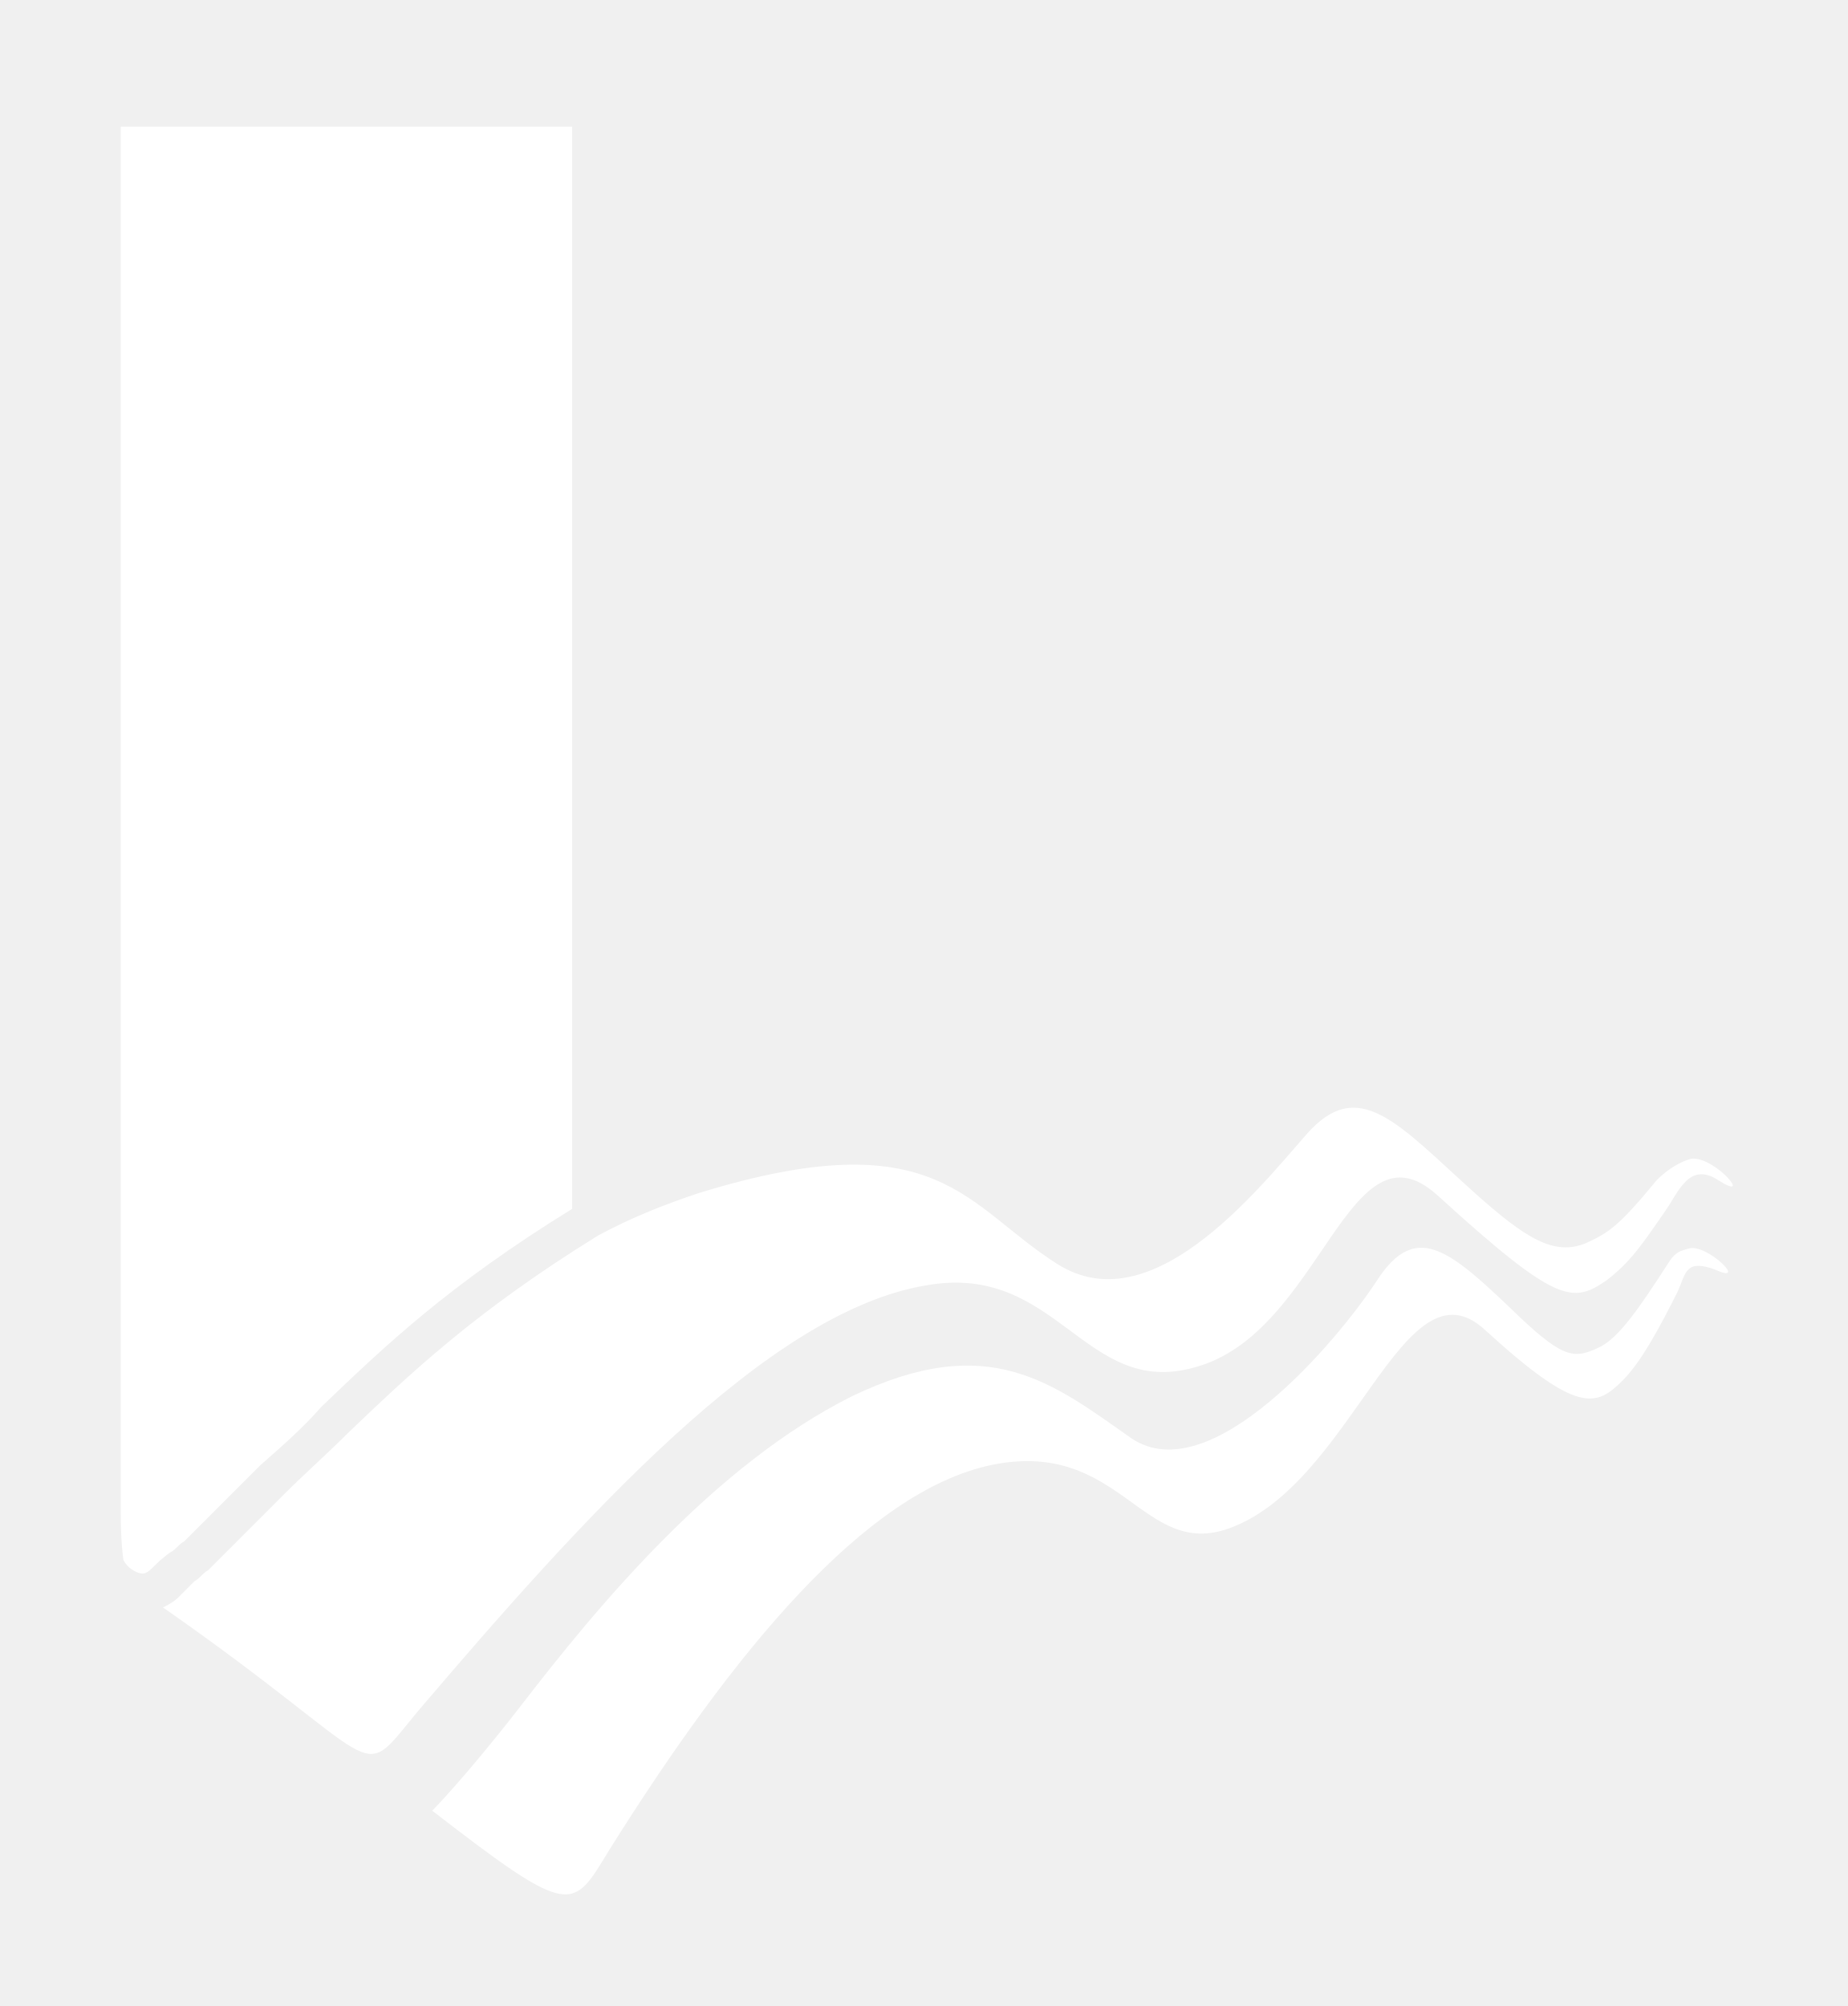
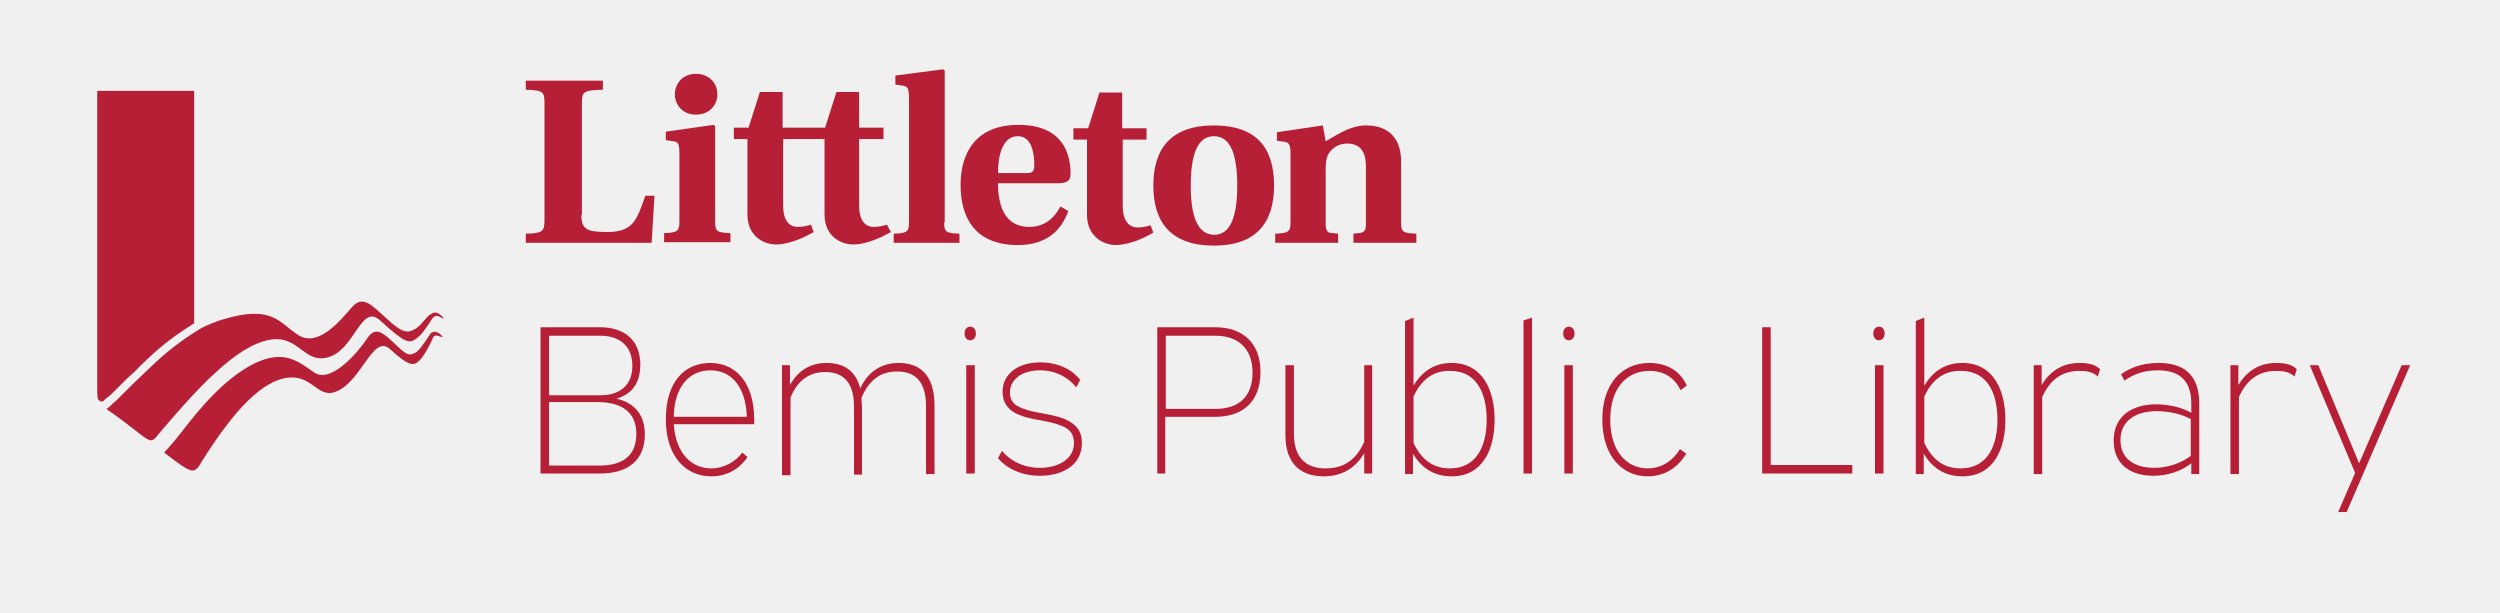
- <svg xmlns="http://www.w3.org/2000/svg" version="1.1" id="Layer_1" width="70" height="76">
-   <defs id="defs3" />
-   <g id="g3" transform="translate(4.57478)" style="fill:#ffffff;fill-opacity:1">
-     <path class="st0" d="m 59.5,43.9 c -0.4,0.1 -0.9,0.4 -1.3,0.8 -1.4,1.7 -1.8,2 -2.7,2.4 -1.2,0.5 -2.3,-0.2 -4.2,-1.9 -2.9,-2.6 -4.4,-4.5 -6.4,-2.2 -2,2.3 -5.9,7.1 -9.4,4.9 C 32,45.7 31,42.4 21.9,45.2 c -1.2,0.4 -2.5,0.9 -3.8,1.6 -4.7,2.9 -7.2,5.3 -9.5,7.5 -0.8,0.8 -1.6,1.5 -2.4,2.3 -0.3,0.3 -1,1 -1.6,1.6 -0.5,0.5 -1,1 -1.3,1.3 -0.2,0.1 -0.3,0.3 -0.5,0.4 -0.2,0.2 -0.4,0.4 -0.6,0.6 -0.2,0.2 -0.4,0.3 -0.6,0.4 8.6,6 7.3,6.8 9.6,4 6.3,-7.4 13.3,-15.2 19.3,-16.2 5,-0.9 6,4.3 10.2,3.1 4.8,-1.3 5.8,-9.6 9.2,-6.5 4.5,4.1 5.1,4.1 6.4,3.2 0.9,-0.7 1.3,-1.3 2.2,-2.6 0.5,-0.7 0.9,-1.9 2,-1.2 1.4,0.9 -0.1,-0.9 -1,-0.8 z" id="path1" style="fill:#ffffff;fill-opacity:1" />
-     <path class="st0" d="m 59.4,47.3 c -0.3,0.1 -0.5,0.1 -0.8,0.6 -1.1,1.7 -1.8,2.7 -2.5,3.1 -1,0.5 -1.4,0.5 -3.1,-1.1 -2.6,-2.5 -3.9,-3.7 -5.4,-1.4 -1.5,2.3 -6.3,8 -9.3,6 -3,-2.1 -5.4,-4.1 -10.6,-1.6 -5.2,2.6 -9.6,7.9 -12.6,11.8 -2.1,2.7 -3.3,3.9 -3.3,3.9 5.3,4.1 5.3,3.8 6.7,1.5 4.7,-7.5 9.7,-13.6 14.5,-14.6 4.9,-1 5.7,3.6 9,2.4 4.7,-1.7 6.6,-10.4 9.7,-7.5 3.5,3.2 4.2,2.9 5.2,1.9 0.7,-0.7 1.4,-2 2.1,-3.4 0.3,-0.7 0.3,-1.2 1.4,-0.8 1.3,0.6 -0.3,-1 -1,-0.8 z" id="path2" style="fill:#ffffff;fill-opacity:1" />
-     <path class="st0" d="m 0.7,59.6 c 0.1,0 0.2,0.1 0.5,-0.2 C 1.4,59.2 1.6,59 1.9,58.8 2.1,58.7 2.2,58.5 2.4,58.4 2.6,58.2 3.1,57.7 3.6,57.2 4.3,56.5 5,55.8 5.3,55.5 6.1,54.8 6.9,54.1 7.6,53.3 10,51 12.4,48.7 17.1,45.8 V 4.8 H 0 v 52.5 c 0,0.2 0,1.1 0.1,1.8 0.1,0.2 0.3,0.4 0.6,0.5 z" id="path3" style="fill:#ffffff;fill-opacity:1" />
+ <svg xmlns="http://www.w3.org/2000/svg" version="1.1" id="svg1" width="441" height="108">
+   <defs id="defs1" />
+   <g id="g59" transform="translate(17.14782,11.22554)" style="fill:#b71f36;fill-opacity:1">
+     <g id="g56" style="fill:#b71f36;fill-opacity:1">
+       <g id="g48" style="fill:#b71f36;fill-opacity:1">
+         <g id="g47" style="fill:#b71f36;fill-opacity:1">
+           <path class="st0" d="m 88.7,46.5 c 4.2,0 7.1,2.2 7.1,6.6 0,3.3 -1.5,5.2 -4.2,6 3.1,0.7 5,2.8 5,6.3 0,4.4 -2.8,6.9 -7.9,6.9 H 78.2 V 46.5 Z m -9,12 h 9.1 c 3.2,0 5.6,-1.6 5.6,-5.2 C 94.4,49.7 92,48 88.8,48 h -9.1 z m 0,12.4 h 8.9 c 4.3,0 6.5,-1.9 6.5,-5.6 0,-3.6 -2.3,-5.6 -6.9,-5.6 h -8.5 z" id="path30" style="fill:#b71f36;fill-opacity:1" />
+           <path class="st0" d="m 101.7,63.5 c 0.3,5.3 3.2,7.9 6.6,7.9 2.4,0 4.4,-1.3 5.5,-2.8 l 0.9,0.8 c -1,1.5 -3,3.4 -6.4,3.4 -4.4,0 -8,-3.4 -8,-10.1 0,-6.4 3.2,-9.9 7.8,-9.9 4.6,0 7.8,3.5 7.8,10.1 0,0.3 0,0.5 0,0.7 h -14.2 z m 0,-1.2 h 12.9 c -0.2,-5.4 -2.8,-8.2 -6.4,-8.2 -3.8,0 -6.4,2.9 -6.5,8.2 z" id="path31" style="fill:#b71f36;fill-opacity:1" />
+           <path class="st0" d="m 122.2,53.2 v 3.5 c 1.4,-2.5 3.5,-3.9 6.5,-3.9 2.9,0 5.1,1.3 5.9,4.5 1.3,-2.9 3.7,-4.5 6.8,-4.5 3.7,0 6.3,2.1 6.3,7.5 v 12.1 h -1.5 v -12 c 0,-4.4 -2,-6.1 -5.1,-6.1 -2.9,0 -5,1.5 -6.3,4.7 0,0.4 0.1,0.9 0.1,1.4 v 12.1 h -1.4 v -12 c 0,-4.4 -2,-6.1 -5.1,-6.1 -2.8,0 -4.9,1.5 -6.1,4.5 v 13.7 h -1.5 V 53.2 Z" id="path32" style="fill:#b71f36;fill-opacity:1" />
+           <path class="st0" d="m 155,47.6 c 0,0.7 -0.4,1.2 -1,1.2 -0.6,0 -1,-0.5 -1,-1.2 0,-0.7 0.4,-1.2 1,-1.2 0.6,0 1,0.5 1,1.2 z m -0.2,5.6 v 19.1 h -1.5 V 53.2 Z" id="path33" style="fill:#b71f36;fill-opacity:1" />
+           <path class="st0" d="m 172.7,57.1 c -1.2,-1.5 -3.3,-3 -6.4,-3 -3.3,0 -5.3,1.7 -5.3,3.9 0,1.5 0.8,2.3 2.2,2.8 2.2,0.9 5,0.9 7.5,1.9 2,0.9 3,2.1 3,4.2 0,4 -3.5,5.8 -7.4,5.8 -3.4,0 -6,-1.4 -7.4,-3.1 l 0.7,-1.3 c 1.3,1.6 3.6,3 6.7,3 3.2,0 6,-1.5 6,-4.4 0,-1.5 -0.7,-2.5 -2.4,-3.1 -2.2,-0.9 -5.2,-0.9 -7.4,-1.9 -1.7,-0.7 -2.8,-2 -2.8,-4 0,-3.1 2.6,-5.2 6.7,-5.2 3.5,0 5.9,1.6 7,3.1 z" id="path34" style="fill:#b71f36;fill-opacity:1" />
+           <path class="st0" d="m 197.2,46.5 c 4.8,0 8,2.7 8,7.9 0,5.2 -3.1,7.9 -8,7.9 h -8.8 v 10 H 187 V 46.5 Z m -8.7,14.4 h 8.8 c 4,0 6.5,-2.1 6.5,-6.4 0,-4.3 -2.6,-6.5 -6.5,-6.5 h -8.8 z" id="path35" style="fill:#b71f36;fill-opacity:1" />
+           <path class="st0" d="m 211.1,53.2 v 12.1 c 0,4.3 2.2,6.1 5.6,6.1 3.2,0 5.4,-1.5 6.8,-4.7 V 53.2 h 1.4 v 19.1 h -1.4 v -3.6 c -1.5,2.6 -3.9,4.1 -7.1,4.1 -4,0 -6.8,-2.1 -6.8,-7.3 V 53.2 Z" id="path36" style="fill:#b71f36;fill-opacity:1" />
+           <path class="st0" d="m 232.2,44.8 v 12 c 1.3,-2.2 3.4,-4 6.7,-4 5.6,0 7.6,5 7.6,10 0,5.1 -2,10 -7.6,10 -3.4,0 -5.5,-1.8 -6.8,-4 v 3.6 h -1.4 v -27 z m 0,13.9 v 8.2 c 1.3,2.8 3.3,4.5 6.4,4.5 4.9,0 6.5,-4.2 6.5,-8.6 0,-4.4 -1.6,-8.6 -6.4,-8.6 -3.3,-0.1 -5.3,1.9 -6.5,4.5 z" id="path37" style="fill:#b71f36;fill-opacity:1" />
+           <path class="st0" d="m 253.1,44.8 v 27.5 h -1.5 v -27 z" id="path38" style="fill:#b71f36;fill-opacity:1" />
+           <path class="st0" d="m 260.6,47.6 c 0,0.7 -0.4,1.2 -1,1.2 -0.6,0 -1,-0.5 -1,-1.2 0,-0.7 0.4,-1.2 1,-1.2 0.6,0 1,0.5 1,1.2 z m -0.3,5.6 v 19.1 h -1.5 V 53.2 Z" id="path39" style="fill:#b71f36;fill-opacity:1" />
+           <path class="st0" d="m 279.3,57.6 c -1.1,-2.3 -3,-3.4 -5.5,-3.4 -3.9,0 -6.9,2.9 -6.9,8.6 0,5.7 3,8.6 6.6,8.6 2.7,0 4.6,-1.6 5.7,-3.4 l 1.1,0.8 c -0.8,1.4 -2.9,4 -6.8,4 -4.4,0 -8,-3.5 -8,-10 0,-6.5 3.6,-10 8.3,-10 3.4,0 5.6,1.7 6.6,4 z" id="path40" style="fill:#b71f36;fill-opacity:1" />
+           <path class="st0" d="m 295.2,46.5 v 24.3 h 14.4 v 1.5 H 293.7 V 46.5 Z" id="path41" style="fill:#b71f36;fill-opacity:1" />
+           <path class="st0" d="m 315.3,47.6 c 0,0.7 -0.4,1.2 -1,1.2 -0.6,0 -1,-0.5 -1,-1.2 0,-0.7 0.4,-1.2 1,-1.2 0.6,0 1,0.5 1,1.2 z m -0.2,5.6 v 19.1 h -1.5 V 53.2 Z" id="path42" style="fill:#b71f36;fill-opacity:1" />
+           <path class="st0" d="m 322.3,44.8 v 12 c 1.3,-2.2 3.4,-4 6.7,-4 5.6,0 7.6,5 7.6,10 0,5.1 -2,10 -7.6,10 -3.4,0 -5.5,-1.8 -6.8,-4 v 3.6 h -1.4 v -27 z m 0,13.9 v 8.2 c 1.3,2.8 3.3,4.5 6.4,4.5 4.9,0 6.5,-4.2 6.5,-8.6 0,-4.4 -1.6,-8.6 -6.4,-8.6 -3.3,-0.1 -5.3,1.9 -6.5,4.5 z" id="path43" style="fill:#b71f36;fill-opacity:1" />
+           <path class="st0" d="m 352.9,55.2 c -0.8,-0.8 -1.9,-1 -3.2,-1 -2.9,0 -5.1,1.3 -6.6,4.6 v 13.6 h -1.5 V 53.2 h 1.4 v 3.5 c 1.5,-2.5 3.7,-3.9 6.7,-3.9 1.8,0 2.9,0.4 3.6,1.1 z" id="path44" style="fill:#b71f36;fill-opacity:1" />
+           <path class="st0" d="m 357,54.8 c 1.4,-1 3.5,-2 6.6,-2 4.2,0 7.2,1.8 7.2,7.2 v 12.4 h -1.4 v -1.9 c -1.8,1.4 -4.2,2.2 -6.7,2.2 -3.9,0 -7,-1.9 -7,-6.2 0,-4.3 3.2,-6.4 7.5,-6.4 2.1,0 4.5,0.5 6.2,1.5 V 60 c 0,-4.4 -2.4,-5.9 -5.9,-5.9 -2.4,0 -4.1,0.6 -5.9,1.8 z m 12.3,14.4 v -6.5 c -1.8,-1 -4.2,-1.4 -6,-1.4 -3.7,0 -6.4,1.7 -6.4,5.1 0,3.4 2.6,4.9 5.9,4.9 2.3,0 4.6,-0.7 6.5,-2.1 z" id="path45" style="fill:#b71f36;fill-opacity:1" />
+           <path class="st0" d="m 387.6,55.2 c -0.8,-0.8 -1.9,-1 -3.2,-1 -2.9,0 -5.1,1.3 -6.6,4.6 v 13.6 h -1.5 V 53.2 h 1.4 v 3.5 c 1.5,-2.5 3.7,-3.9 6.7,-3.9 1.8,0 2.9,0.4 3.6,1.1 z" id="path46" style="fill:#b71f36;fill-opacity:1" />
+           <path class="st0" d="m 391.8,53.2 7.2,17.3 7.5,-17.3 h 1.5 l -11.2,25.9 h -1.5 l 3,-6.9 -8,-19 z" id="path47" style="fill:#b71f36;fill-opacity:1" />
+         </g>
+       </g>
+       <g id="g55" style="fill:#b71f36;fill-opacity:1">
+         <path class="st0" d="m 85.4,26.7 c 0,2.6 1.1,3 4.6,3 4.7,0 5.2,-2.3 6.7,-6.4 h 1.6 l -0.5,8.3 H 75.6 V 30 c 2.9,-0.1 3.3,-0.3 3.3,-2.4 V 7 C 78.9,4.9 78.6,4.7 75.6,4.6 V 3 H 89.2 V 4.6 C 85.8,4.7 85.5,4.9 85.5,7 v 19.7 z" id="path48" style="fill:#b71f36;fill-opacity:1" />
+         <path class="st0" d="m 102.7,15.8 c 0,-1.7 -0.3,-2 -1,-2.1 l -1.4,-0.2 V 12 l 8.4,-1.2 0.3,0.2 v 16.9 c 0,1.7 0.3,1.9 2.7,2 v 1.6 H 100 v -1.6 c 2.3,-0.1 2.7,-0.3 2.7,-2 z M 101.9,5.4 c 0,-1.9 1.4,-3.6 3.7,-3.6 2.3,0 3.8,1.6 3.8,3.6 0,2 -1.5,3.6 -3.8,3.6 -2.3,0 -3.7,-1.7 -3.7,-3.6 z" id="path49" style="fill:#b71f36;fill-opacity:1" />
+         <path class="st0" d="m 139.3,28.4 c -0.6,0.2 -1.4,0.4 -2.3,0.4 -1.6,0 -2.6,-1.2 -2.6,-3.8 V 13.3 h 4.3 v -2 h -4.3 V 5 h -4 l -2,6.3 h -2.6 -4.9 V 5 h -4 l -2,6.3 h -2.6 v 2 h 2.4 v 13.3 c 0,3.8 2.8,5.3 5.1,5.3 1.7,0 4.2,-0.8 6.6,-2.2 l -0.5,-1.3 c -0.6,0.2 -1.4,0.4 -2.3,0.4 C 122,28.8 121,27.6 121,25 V 13.3 h 4.9 2.4 v 13.3 c 0,3.8 2.8,5.3 5.1,5.3 1.7,0 4.2,-0.8 6.6,-2.2 z" id="path50" style="fill:#b71f36;fill-opacity:1" />
+         <path class="st0" d="m 180.9,13.4 v 11.7 c 0,2.6 1.1,3.8 2.6,3.8 0.9,0 1.8,-0.2 2.3,-0.4 l 0.5,1.3 c -2.3,1.4 -4.9,2.2 -6.6,2.2 -2.3,0 -5.1,-1.6 -5.1,-5.3 V 13.4 h -2.4 v -2 h 2.6 l 2,-6.3 h 4 v 6.3 h 4.3 v 2 z" id="path51" style="fill:#b71f36;fill-opacity:1" />
+         <path class="st0" d="m 149.4,28 c 0,1.7 0.3,1.9 2.7,2 v 1.6 H 140.5 V 30 c 2.3,-0.1 2.7,-0.3 2.7,-2 V 6 c 0,-1.6 -0.3,-2 -1,-2.1 L 140.8,3.7 V 2.1 l 8.4,-1.1 0.3,0.2 V 28 Z" id="path52" style="fill:#b71f36;fill-opacity:1" />
+         <path class="st0" d="m 158.9,19.2 c 0,-3 0.8,-6.4 3.5,-6.4 2.5,0 2.9,3.1 2.9,5.1 0,1.1 -0.3,1.4 -1.3,1.4 h -5.1 z m 11,6 c -1.2,2.3 -3,3.6 -5.5,3.6 -4.1,0 -5.5,-3.4 -5.5,-7.7 h 10.6 c 1.5,0 2.2,-0.4 2.2,-1.7 0,-3.4 -1.3,-8.6 -9.2,-8.6 -7.4,0 -10.2,4.8 -10.2,10.6 0,5.6 2.4,10.6 10.1,10.6 4.9,0 7.6,-2.4 8.9,-6 z" id="path53" style="fill:#b71f36;fill-opacity:1" />
+         <path class="st0" d="m 192.9,21.5 c 0,-5.5 1.2,-8.7 4.1,-8.7 2.9,0 4.1,3.2 4.1,8.7 0,5.5 -1.2,8.7 -4.1,8.7 -2.9,-0.1 -4.1,-3.2 -4.1,-8.7 z M 197,10.9 c -7.5,0 -10.7,4 -10.7,10.6 0,6.6 3.2,10.6 10.7,10.6 7.4,0 10.6,-4 10.6,-10.6 0,-6.6 -3.1,-10.6 -10.6,-10.6 z" id="path54" style="fill:#b71f36;fill-opacity:1" />
+         <path class="st0" d="m 230,28 c 0,1.7 0.3,1.9 2.7,2 v 1.6 H 221.6 V 30 l 0.9,-0.1 c 0.9,-0.1 1.3,-0.3 1.3,-1.6 V 17.8 c -0.1,-2.5 -1.2,-3.7 -3.3,-3.7 -1.7,0 -2.8,0.9 -3.4,2 -0.3,0.6 -0.4,1.5 -0.4,2.4 v 9.8 c 0,1.4 0.5,1.6 1.3,1.6 l 0.9,0.1 v 1.6 H 207.8 V 30 c 2.3,-0.1 2.7,-0.3 2.7,-2 V 15.9 c 0,-1.6 -0.3,-2 -1,-2.1 l -1.4,-0.2 v -1.5 l 8.1,-1.2 0.5,2.8 c 2.7,-1.6 4.7,-2.8 7.1,-2.8 4.2,0 6.2,2.5 6.2,6.3 z" id="path55" style="fill:#b71f36;fill-opacity:1" />
+       </g>
+     </g>
+     <g id="g58" style="fill:#b71f36;fill-opacity:1">
+       <path class="st0" d="m 59.5,43.9 c -0.4,0.1 -0.9,0.4 -1.3,0.8 -1.4,1.7 -1.8,2 -2.7,2.4 -1.2,0.5 -2.3,-0.2 -4.2,-1.9 -2.9,-2.6 -4.4,-4.5 -6.4,-2.2 -2,2.3 -5.9,7.1 -9.4,4.9 C 32,45.7 31,42.4 21.9,45.2 c -1.2,0.4 -2.5,0.9 -3.8,1.6 -4.7,2.9 -7.2,5.3 -9.5,7.5 -0.8,0.8 -1.6,1.5 -2.4,2.3 -0.3,0.3 -1,1 -1.6,1.6 -0.5,0.5 -1,1 -1.3,1.3 -0.2,0.1 -0.3,0.3 -0.5,0.4 -0.2,0.2 -0.4,0.4 -0.6,0.6 -0.2,0.2 -0.4,0.3 -0.6,0.4 8.6,6 7.3,6.8 9.6,4 6.3,-7.4 13.3,-15.2 19.3,-16.2 5,-0.9 6,4.3 10.2,3.1 4.8,-1.3 5.8,-9.6 9.2,-6.5 4.5,4.1 5.1,4.1 6.4,3.2 0.9,-0.7 1.3,-1.3 2.2,-2.6 0.5,-0.7 0.9,-1.9 2,-1.2 1.4,0.9 -0.1,-0.9 -1,-0.8 z" id="path56" style="fill:#b71f36;fill-opacity:1" />
+       <path class="st0" d="m 59.4,47.3 c -0.3,0.1 -0.5,0.1 -0.8,0.6 -1.1,1.7 -1.8,2.7 -2.5,3.1 -1,0.5 -1.4,0.5 -3.1,-1.1 -2.6,-2.5 -3.9,-3.7 -5.4,-1.4 -1.5,2.3 -6.3,8 -9.3,6 -3,-2.1 -5.4,-4.1 -10.6,-1.6 -5.2,2.6 -9.6,7.9 -12.6,11.8 -2.1,2.7 -3.3,3.9 -3.3,3.9 5.3,4.1 5.3,3.8 6.7,1.5 4.7,-7.5 9.7,-13.6 14.5,-14.6 4.9,-1 5.7,3.6 9,2.4 4.7,-1.7 6.6,-10.4 9.7,-7.5 3.5,3.2 4.2,2.9 5.2,1.9 0.7,-0.7 1.4,-2 2.1,-3.4 0.3,-0.7 0.3,-1.2 1.4,-0.8 1.3,0.6 -0.3,-1 -1,-0.8 z" id="path57" style="fill:#b71f36;fill-opacity:1" />
+       <path class="st0" d="m 0.7,59.6 c 0.1,0 0.2,0.1 0.5,-0.2 C 1.4,59.2 1.6,59 1.9,58.8 2.1,58.7 2.2,58.5 2.4,58.4 2.6,58.2 3.1,57.7 3.6,57.2 4.3,56.5 5,55.8 5.3,55.5 6.1,54.8 6.9,54.1 7.6,53.3 10,51 12.4,48.7 17.1,45.8 V 4.8 H 0 v 52.5 c 0,0.2 0,1.1 0.1,1.8 0.1,0.2 0.3,0.4 0.6,0.5 z" id="path58" style="fill:#b71f36;fill-opacity:1" />
+     </g>
  </g>
</svg>
